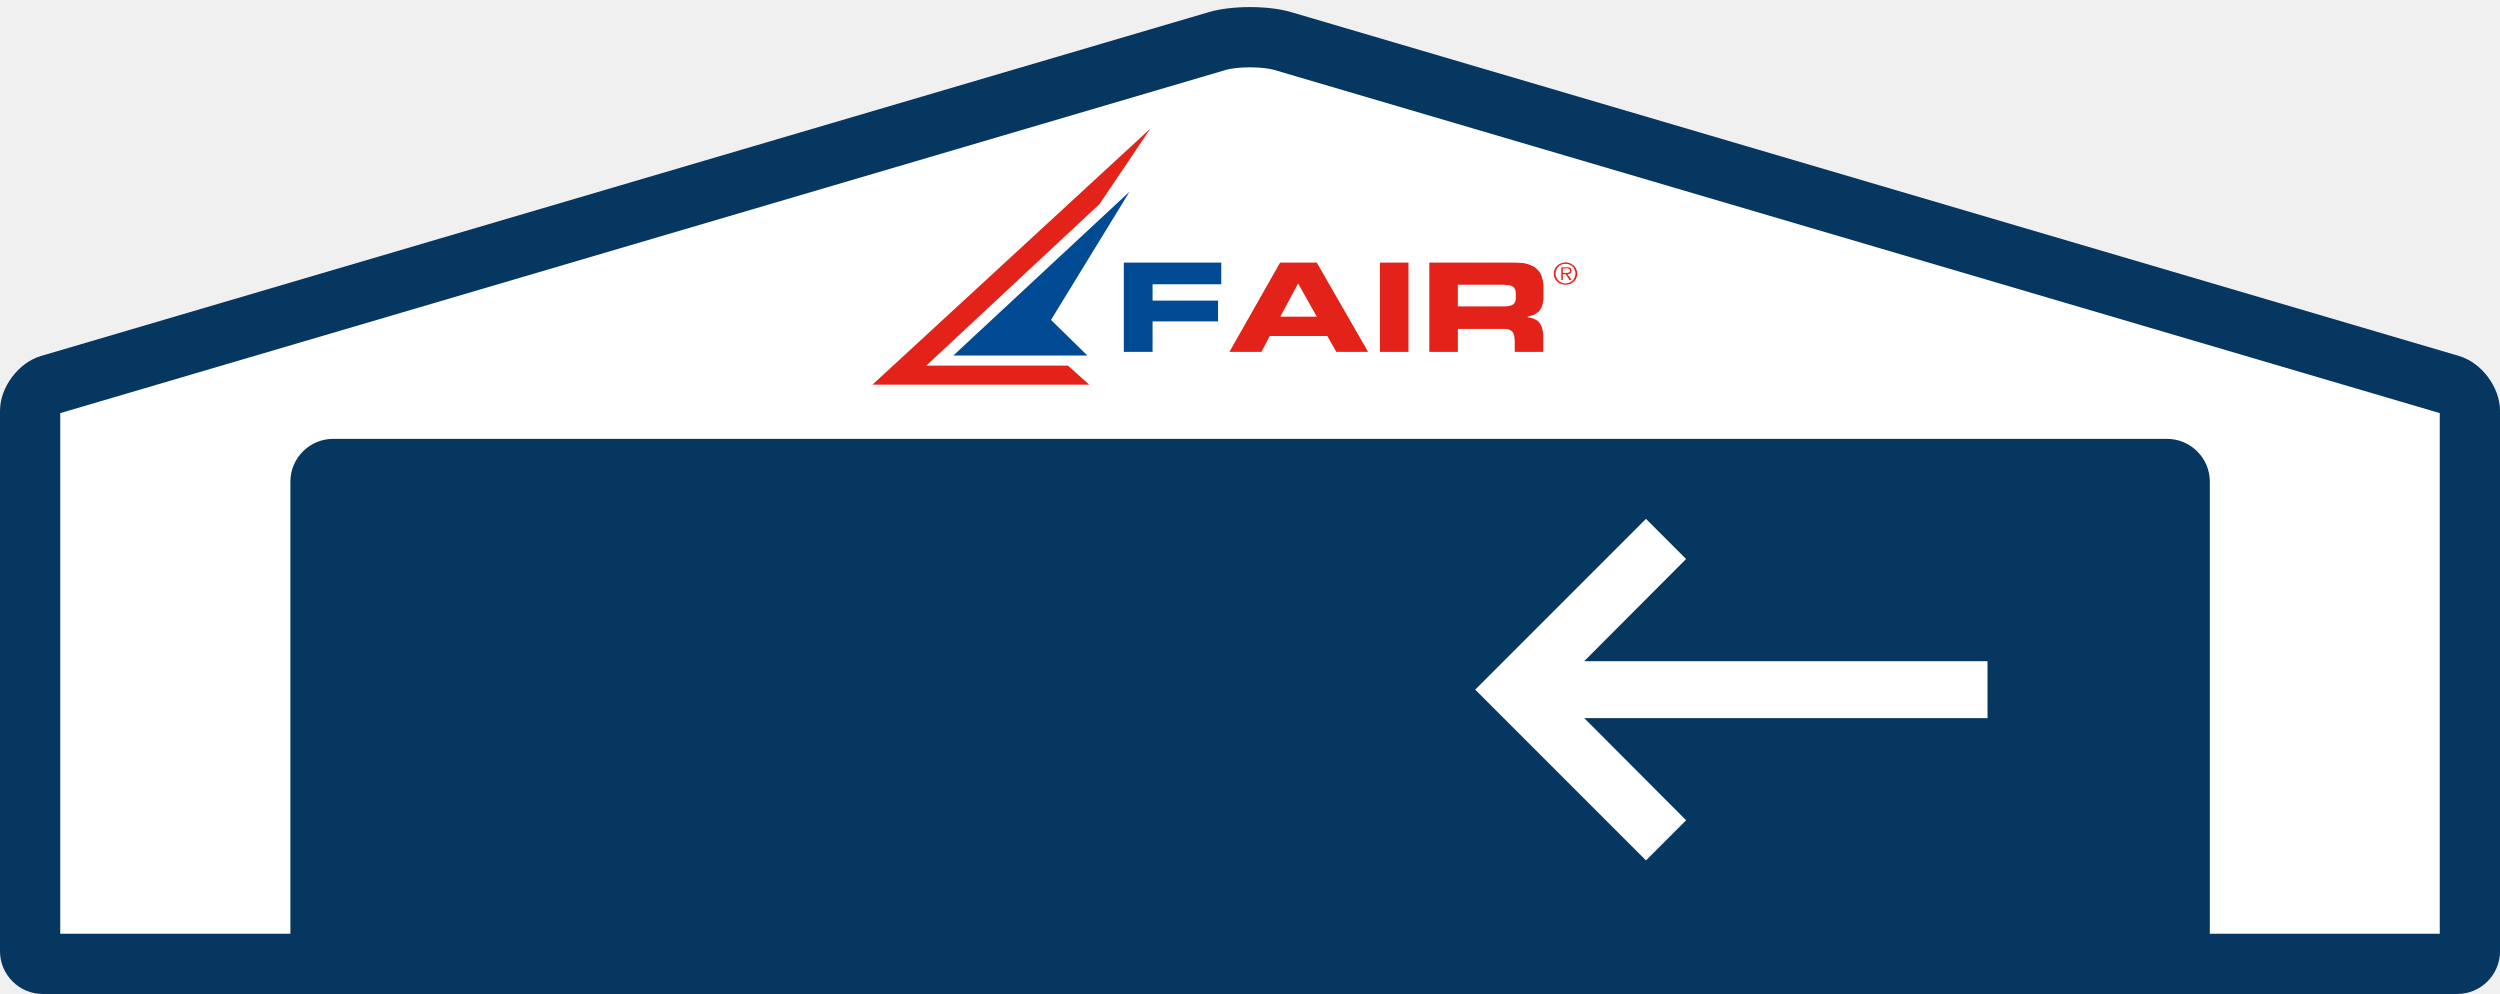
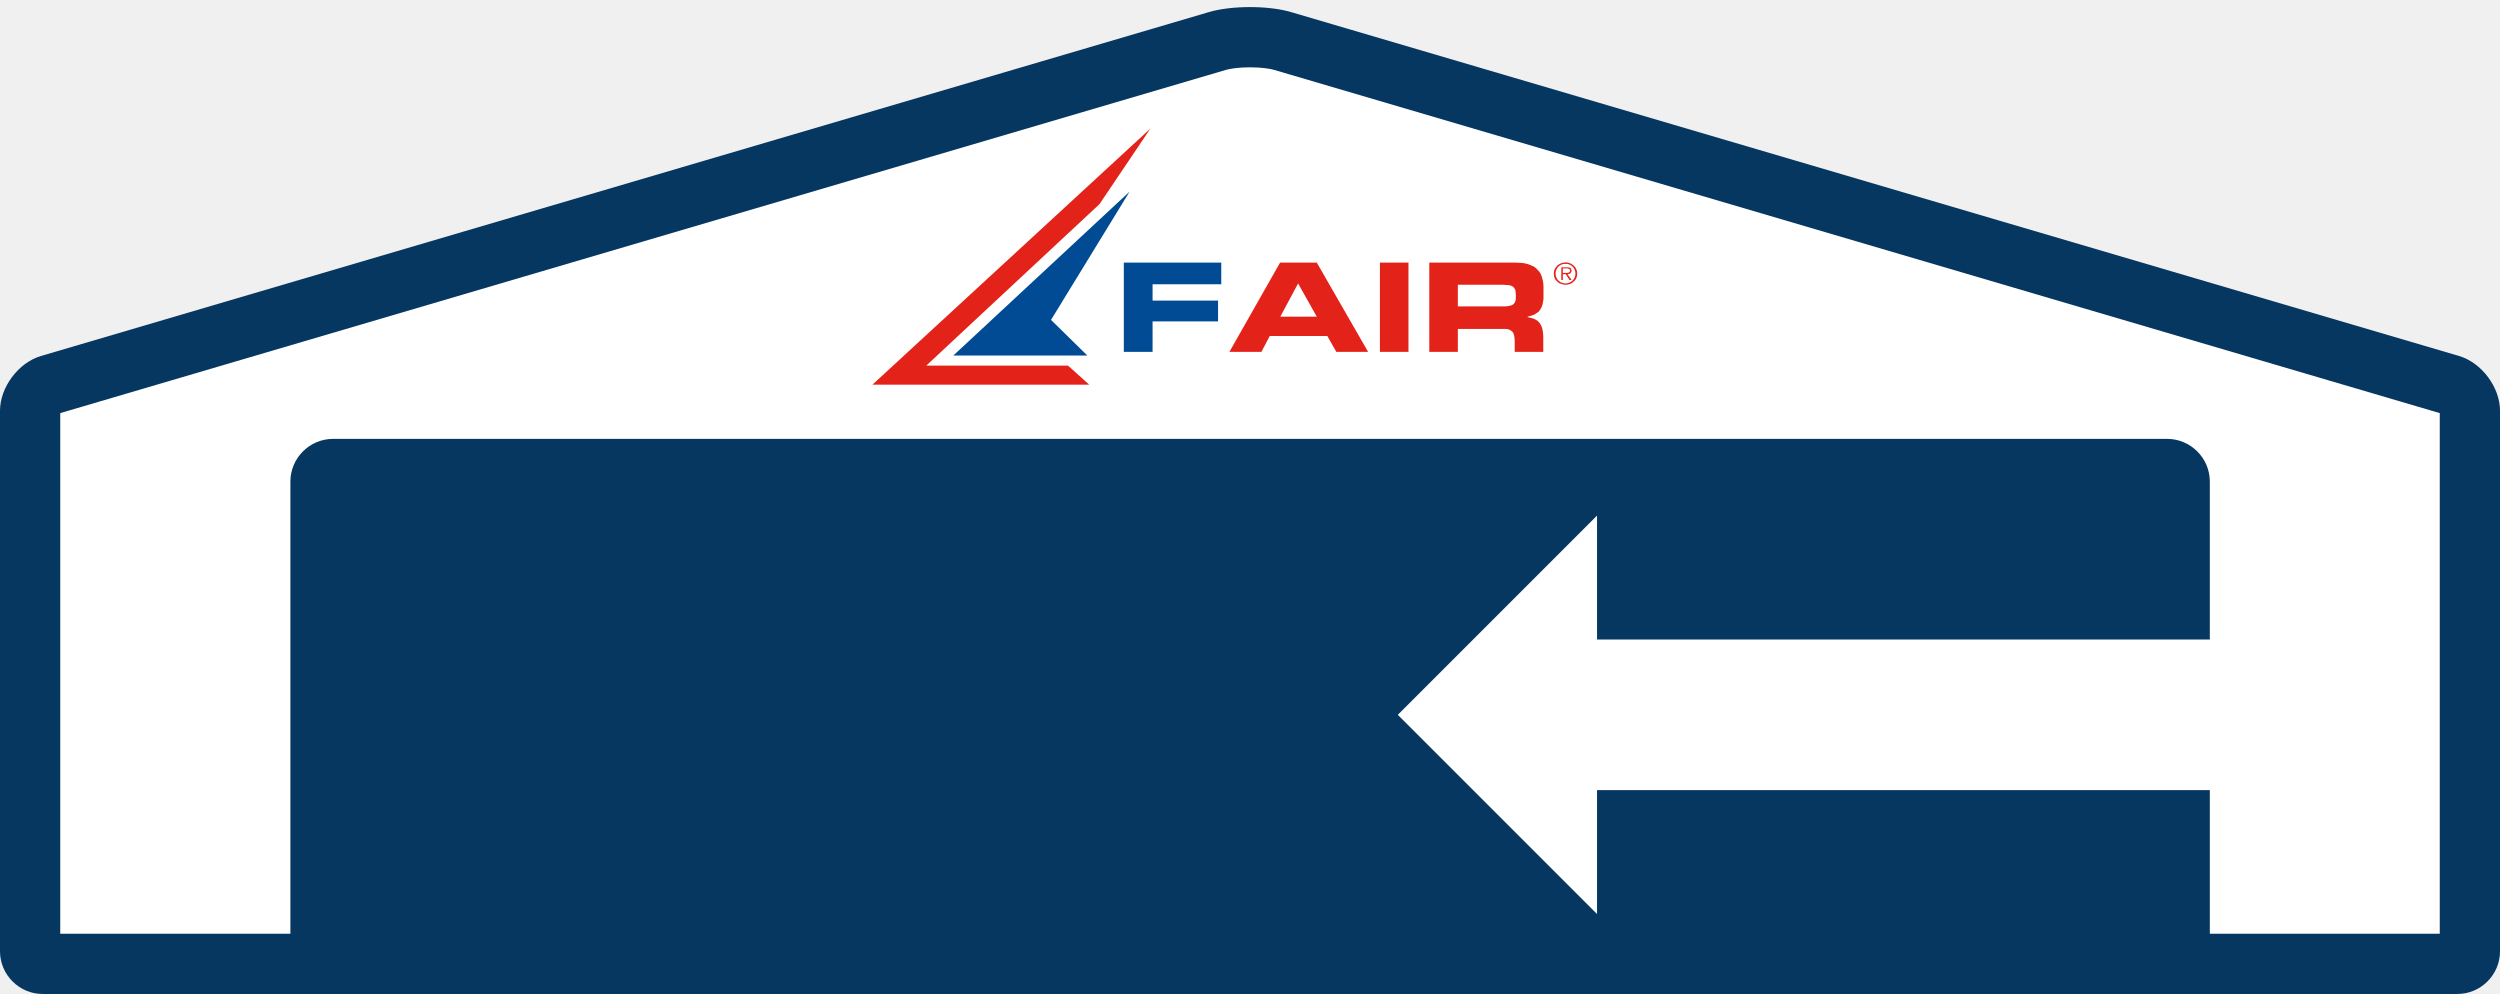
- <svg xmlns="http://www.w3.org/2000/svg" version="1.1" x="0px" y="0px" viewBox="0 0 166 66" style="enable-background:new 0 0 166 66;" xml:space="preserve">
+ <svg xmlns="http://www.w3.org/2000/svg" version="1.1" id="Vrstva_1" x="0px" y="0px" viewBox="0 0 166 66" style="enable-background:new 0 0 166 66;" xml:space="preserve">
  <style type="text/css">
	.st0{fill:#FFFFFF;}
	.st1{fill:#063761;}
	.st2{fill-rule:evenodd;clip-rule:evenodd;fill:#004B94;}
	.st3{fill-rule:evenodd;clip-rule:evenodd;fill:#E32219;}
+ 	.st4{fill:#FFFFFF;stroke:#FFFFFF;stroke-width:10;stroke-miterlimit:10;}
</style>
  <g id="Layer_1">
    <g>
      <path class="st0" d="M2.834,64C2.382,64,2,63.618,2,63.165V27.273    c0-0.675,0.636-1.526,1.284-1.717L80.846,2.719C81.375,2.563,82.18,2.47,83,2.47    s1.625,0.093,2.153,0.249l77.563,22.837C163.364,25.747,164,26.598,164,27.273v35.892    c0,0.452-0.383,0.835-0.835,0.835H2.834z" />
-       <path class="st1" d="M83,4.47c0.754,0,1.327,0.09,1.589,0.167l77.407,22.792    c0.001,0.002,0.002,0.003,0.004,0.005v34.565H4V27.435c0.001-0.002,0.002-0.003,0.004-0.005    L81.411,4.638C81.673,4.561,82.246,4.47,83,4.47 M83,0.47c-0.986,0-1.971,0.11-2.719,0.33    L2.719,23.638C1.224,24.078,0,25.714,0,27.273v35.892c0,1.559,1.276,2.835,2.835,2.835h160.331    c1.559,0,2.835-1.276,2.835-2.835V27.273c0-1.559-1.224-3.195-2.719-3.635L85.719,0.801    C84.971,0.58,83.986,0.47,83,0.47L83,0.47z" />
+       <path class="st1" d="M83,4.47c0.754,0,1.327,0.09,1.589,0.167l77.407,22.792    c0.001,0.002,0.002,0.003,0.004,0.005v34.565H4v-34.565c0.001-0.002,0.002-0.003,0.004-0.005    L81.411,4.638C81.673,4.561,82.246,4.47,83,4.47 M83,0.47c-0.986,0-1.971,0.11-2.719,0.33    L2.719,23.638C1.224,24.078,0,25.714,0,27.273v35.892c0,1.559,1.276,2.835,2.835,2.835h160.331    c1.559,0,2.835-1.276,2.835-2.835V27.273c0-1.559-1.224-3.195-2.719-3.635L85.719,0.801    C84.971,0.58,83.986,0.47,83,0.47L83,0.47z" />
    </g>
-     <path class="st2" d="M74.62,17.438h6.472v1.439h-4.561v1.083h4.347V21.341h-4.347v2.023h-1.91V17.438z    M75.005,12.723l-11.703,10.883h8.895l-2.409-2.365L75.005,12.723z" />
-     <path class="st3" d="M86.209,17.438h1.226l3.407,5.926h-2.11l-0.599-1.054h-1.924v-1.282h1.226   l-1.226-2.179V17.438z M84.997,17.438h1.212v1.41l-0.014-0.029l-1.183,2.208h1.197v1.282h-1.896   l-0.556,1.054h-2.124L84.997,17.438z M91.626,17.438h1.896v5.926H91.626V17.438z M98.71,17.438h1.924   l0.257,0.014l0.242,0.014l0.214,0.043l0.185,0.057l0.171,0.071l0.157,0.071l0.128,0.1l0.114,0.114   l0.1,0.114l0.086,0.128l0.071,0.157l0.086,0.313l0.029,0.185l0.014,0.185v0.855l-0.043,0.256   l-0.029,0.114l-0.029,0.1l-0.043,0.1l-0.057,0.1l-0.057,0.086l-0.071,0.086l-0.1,0.071   l-0.086,0.057l-0.114,0.071l-0.128,0.043l-0.143,0.043l-0.157,0.043v0.029l0.2,0.043l0.2,0.057   l0.171,0.085l0.086,0.057l0.143,0.143l0.114,0.199l0.043,0.114l0.029,0.114l0.029,0.143   l0.014,0.157l0.014,0.185v1.011h-1.896v-0.712l-0.014-0.214l-0.029-0.185l-0.029-0.071l-0.028-0.071   l-0.029-0.057l-0.043-0.043l-0.057-0.043l-0.057-0.043l-0.057-0.029l-0.071-0.029l-0.171-0.028   h-1.283v-1.496h1.226l0.171-0.014l0.157-0.029l0.128-0.043l0.1-0.057l0.071-0.086l0.057-0.114   l0.029-0.128v-0.327l-0.014-0.185l-0.014-0.071l-0.014-0.071l-0.043-0.057l-0.029-0.057l-0.043-0.043   l-0.057-0.043l-0.114-0.057l-0.157-0.029l-0.185-0.014l-0.2-0.014h-1.069v-1.467L98.71,17.438z    M94.905,17.438h3.806v1.467h-1.91v1.439h1.91v1.496h-1.91v1.524h-1.896V17.438z M73.009,13.55   L61.506,24.276h9.408l1.411,1.268H57.928L76.388,8.535L73.009,13.55z" />
-     <path class="st3" d="M103.956,17.424l0.157,0.014l0.143,0.043l0.128,0.071l0.114,0.086l0.1,0.114   l0.071,0.128l0.043,0.143l0.014,0.142l-0.014,0.157l-0.043,0.143l-0.071,0.128l-0.1,0.1   l-0.114,0.1l-0.128,0.057l-0.143,0.043l-0.157,0.014v-0.086l0.128-0.014l0.128-0.043l0.114-0.057   l0.1-0.086l0.071-0.086l0.057-0.114l0.043-0.128l0.014-0.128l-0.014-0.128l-0.043-0.128   l-0.057-0.114l-0.071-0.085l-0.1-0.086l-0.114-0.057l-0.128-0.043h-0.128V17.424L103.956,17.424z    M103.956,18.208h0.014l0.242,0.384h0.143l-0.271-0.384l0.1-0.014l0.043-0.014l0.043-0.029   l0.029-0.043l0.029-0.029l0.014-0.057l0.014-0.043l-0.014-0.057l-0.014-0.043l-0.014-0.043   l-0.029-0.029l-0.043-0.029l-0.057-0.014l-0.057-0.014h-0.171v0.071h0.143l0.071,0.029l0.043,0.014   l0.014,0.029l0.029,0.085l-0.014,0.043l-0.029,0.043l-0.029,0.029l-0.043,0.014l-0.1,0.014h-0.086   L103.956,18.208L103.956,18.208z M103.172,18.165l0.014-0.142l0.043-0.143l0.071-0.128l0.1-0.114   l0.114-0.086l0.143-0.071l0.143-0.043l0.157-0.014v0.1h-0.143l-0.128,0.043l-0.114,0.057   l-0.1,0.086l-0.071,0.085l-0.057,0.114l-0.043,0.128l-0.014,0.128l0.014,0.128l0.043,0.128   l0.057,0.114l0.071,0.086l0.1,0.086l0.114,0.057l0.128,0.043l0.143,0.014v0.086l-0.157-0.014   l-0.143-0.043l-0.143-0.057l-0.114-0.1l-0.1-0.1l-0.071-0.128l-0.043-0.143L103.172,18.165   L103.172,18.165z M103.956,17.752h-0.285v0.84h0.1v-0.384h0.185v-0.086h-0.185v-0.299h0.185V17.752z" />
+     <path class="st2" d="M74.62,17.438h6.472v1.439h-4.561v1.083h4.347v1.382h-4.347v2.023h-1.91v-5.926   H74.62z M75.005,12.723l-11.703,10.883h8.895l-2.409-2.365L75.005,12.723z" />
+     <path class="st3" d="M86.209,17.438h1.226l3.407,5.926h-2.11l-0.599-1.054h-1.924v-1.282h1.226   l-1.226-2.179C86.209,18.848,86.209,17.438,86.209,17.438z M84.997,17.438h1.212v1.41l-0.014-0.029   l-1.183,2.208h1.197v1.282h-1.896l-0.556,1.054h-2.124L84.997,17.438z M91.626,17.438h1.896v5.926H91.626   V17.438z M98.71,17.438h1.924l0.257,0.014l0.242,0.014l0.214,0.043l0.185,0.057l0.171,0.071   l0.157,0.071l0.128,0.1l0.114,0.114l0.1,0.114l0.086,0.128l0.071,0.157l0.086,0.313   l0.029,0.185l0.014,0.185v0.855l-0.043,0.256l-0.029,0.114l-0.029,0.1l-0.043,0.1l-0.057,0.1   l-0.057,0.086l-0.071,0.086l-0.1,0.071l-0.086,0.057l-0.114,0.071l-0.128,0.043l-0.143,0.043   l-0.157,0.043v0.029l0.2,0.043l0.2,0.057l0.171,0.085l0.086,0.057l0.143,0.143l0.114,0.199   l0.043,0.114l0.029,0.114l0.029,0.143l0.014,0.157l0.014,0.185v1.011h-1.896v-0.712l-0.014-0.214   l-0.029-0.185l-0.029-0.071l-0.028-0.071l-0.029-0.057l-0.043-0.043l-0.057-0.043l-0.057-0.043   l-0.057-0.029l-0.071-0.029l-0.171-0.028h-1.283v-1.496h1.226l0.171-0.014l0.157-0.029l0.128-0.043   l0.1-0.057l0.071-0.086l0.057-0.114l0.029-0.128v-0.327l-0.014-0.185l-0.014-0.071l-0.014-0.071   l-0.043-0.057l-0.029-0.057l-0.043-0.043l-0.057-0.043l-0.114-0.057l-0.157-0.029l-0.185-0.014   l-0.2-0.014H98.71v-1.467L98.71,17.438z M94.905,17.438h3.806v1.467h-1.91v1.439h1.91v1.496   h-1.91v1.524h-1.896v-5.926H94.905z M73.009,13.55L61.506,24.275h9.408l1.411,1.268H57.928   L76.388,8.535L73.009,13.55z" />
+     <path class="st3" d="M103.956,17.424l0.157,0.014l0.143,0.043l0.128,0.071l0.114,0.086l0.1,0.114   l0.071,0.128l0.043,0.143l0.014,0.142l-0.014,0.157l-0.043,0.143l-0.071,0.128l-0.1,0.1   l-0.114,0.1l-0.128,0.057l-0.143,0.043l-0.157,0.014v-0.086l0.128-0.014l0.128-0.043l0.114-0.057   l0.1-0.086l0.071-0.086l0.057-0.114l0.043-0.128l0.014-0.128l-0.014-0.128l-0.043-0.128   l-0.057-0.114l-0.071-0.085l-0.1-0.086l-0.114-0.057l-0.128-0.043h-0.128V17.424L103.956,17.424z    M103.956,18.208h0.014l0.242,0.384h0.143l-0.271-0.384l0.1-0.014l0.043-0.014l0.043-0.029   l0.029-0.043l0.029-0.029l0.014-0.057l0.014-0.043l-0.014-0.057l-0.014-0.043l-0.014-0.043   l-0.029-0.029l-0.043-0.029l-0.057-0.014l-0.057-0.014h-0.171v0.071h0.143l0.071,0.029l0.043,0.014   l0.014,0.029l0.029,0.085l-0.014,0.043l-0.029,0.043l-0.029,0.029l-0.043,0.014l-0.1,0.014h-0.086   L103.956,18.208L103.956,18.208z M103.172,18.165l0.014-0.142l0.043-0.143l0.071-0.128l0.1-0.114   l0.114-0.086l0.143-0.071l0.143-0.043l0.157-0.014v0.1h-0.143l-0.128,0.043l-0.114,0.057   l-0.1,0.086l-0.071,0.085l-0.057,0.114l-0.043,0.128l-0.014,0.128l0.014,0.128l0.043,0.128   l0.057,0.114l0.071,0.086l0.1,0.086l0.114,0.057l0.128,0.043l0.143,0.014v0.086l-0.157-0.014   l-0.143-0.043l-0.143-0.057l-0.114-0.1l-0.1-0.1l-0.071-0.128l-0.043-0.143L103.172,18.165   L103.172,18.165z M103.956,17.752h-0.285v0.84h0.1v-0.384h0.185v-0.086h-0.185v-0.299h0.185   C103.956,17.823,103.956,17.752,103.956,17.752z" />
    <g>
      <path class="st1" d="M85.835,65.787c-1.559,0-4.11,0-5.669,0H22.117c-1.559,0-2.835-1.276-2.835-2.835    V31.976c0-1.559,1.276-2.835,2.835-2.835h121.78c1.559,0,2.835,1.276,2.835,2.835v30.976    c0,1.559-1.276,2.835-2.835,2.835H85.835z" />
    </g>
  </g>
-   <g id="Vrstva_1">
-     <path class="st0" d="M131.969,43.902h-26.778l6.765-6.784l-2.665-2.665L97.954,45.792l11.339,11.339   l2.665-2.665l-6.765-6.784h26.778V43.902z" />
-   </g>
+   <path class="st0" d="M80.417,47.464" />
+   <polygon class="st0" points="106.043,34.236 106.043,60.692 92.815,47.464 " />
+   <line class="st4" x1="105.043" y1="47.464" x2="147.439" y2="47.464" />
</svg>
